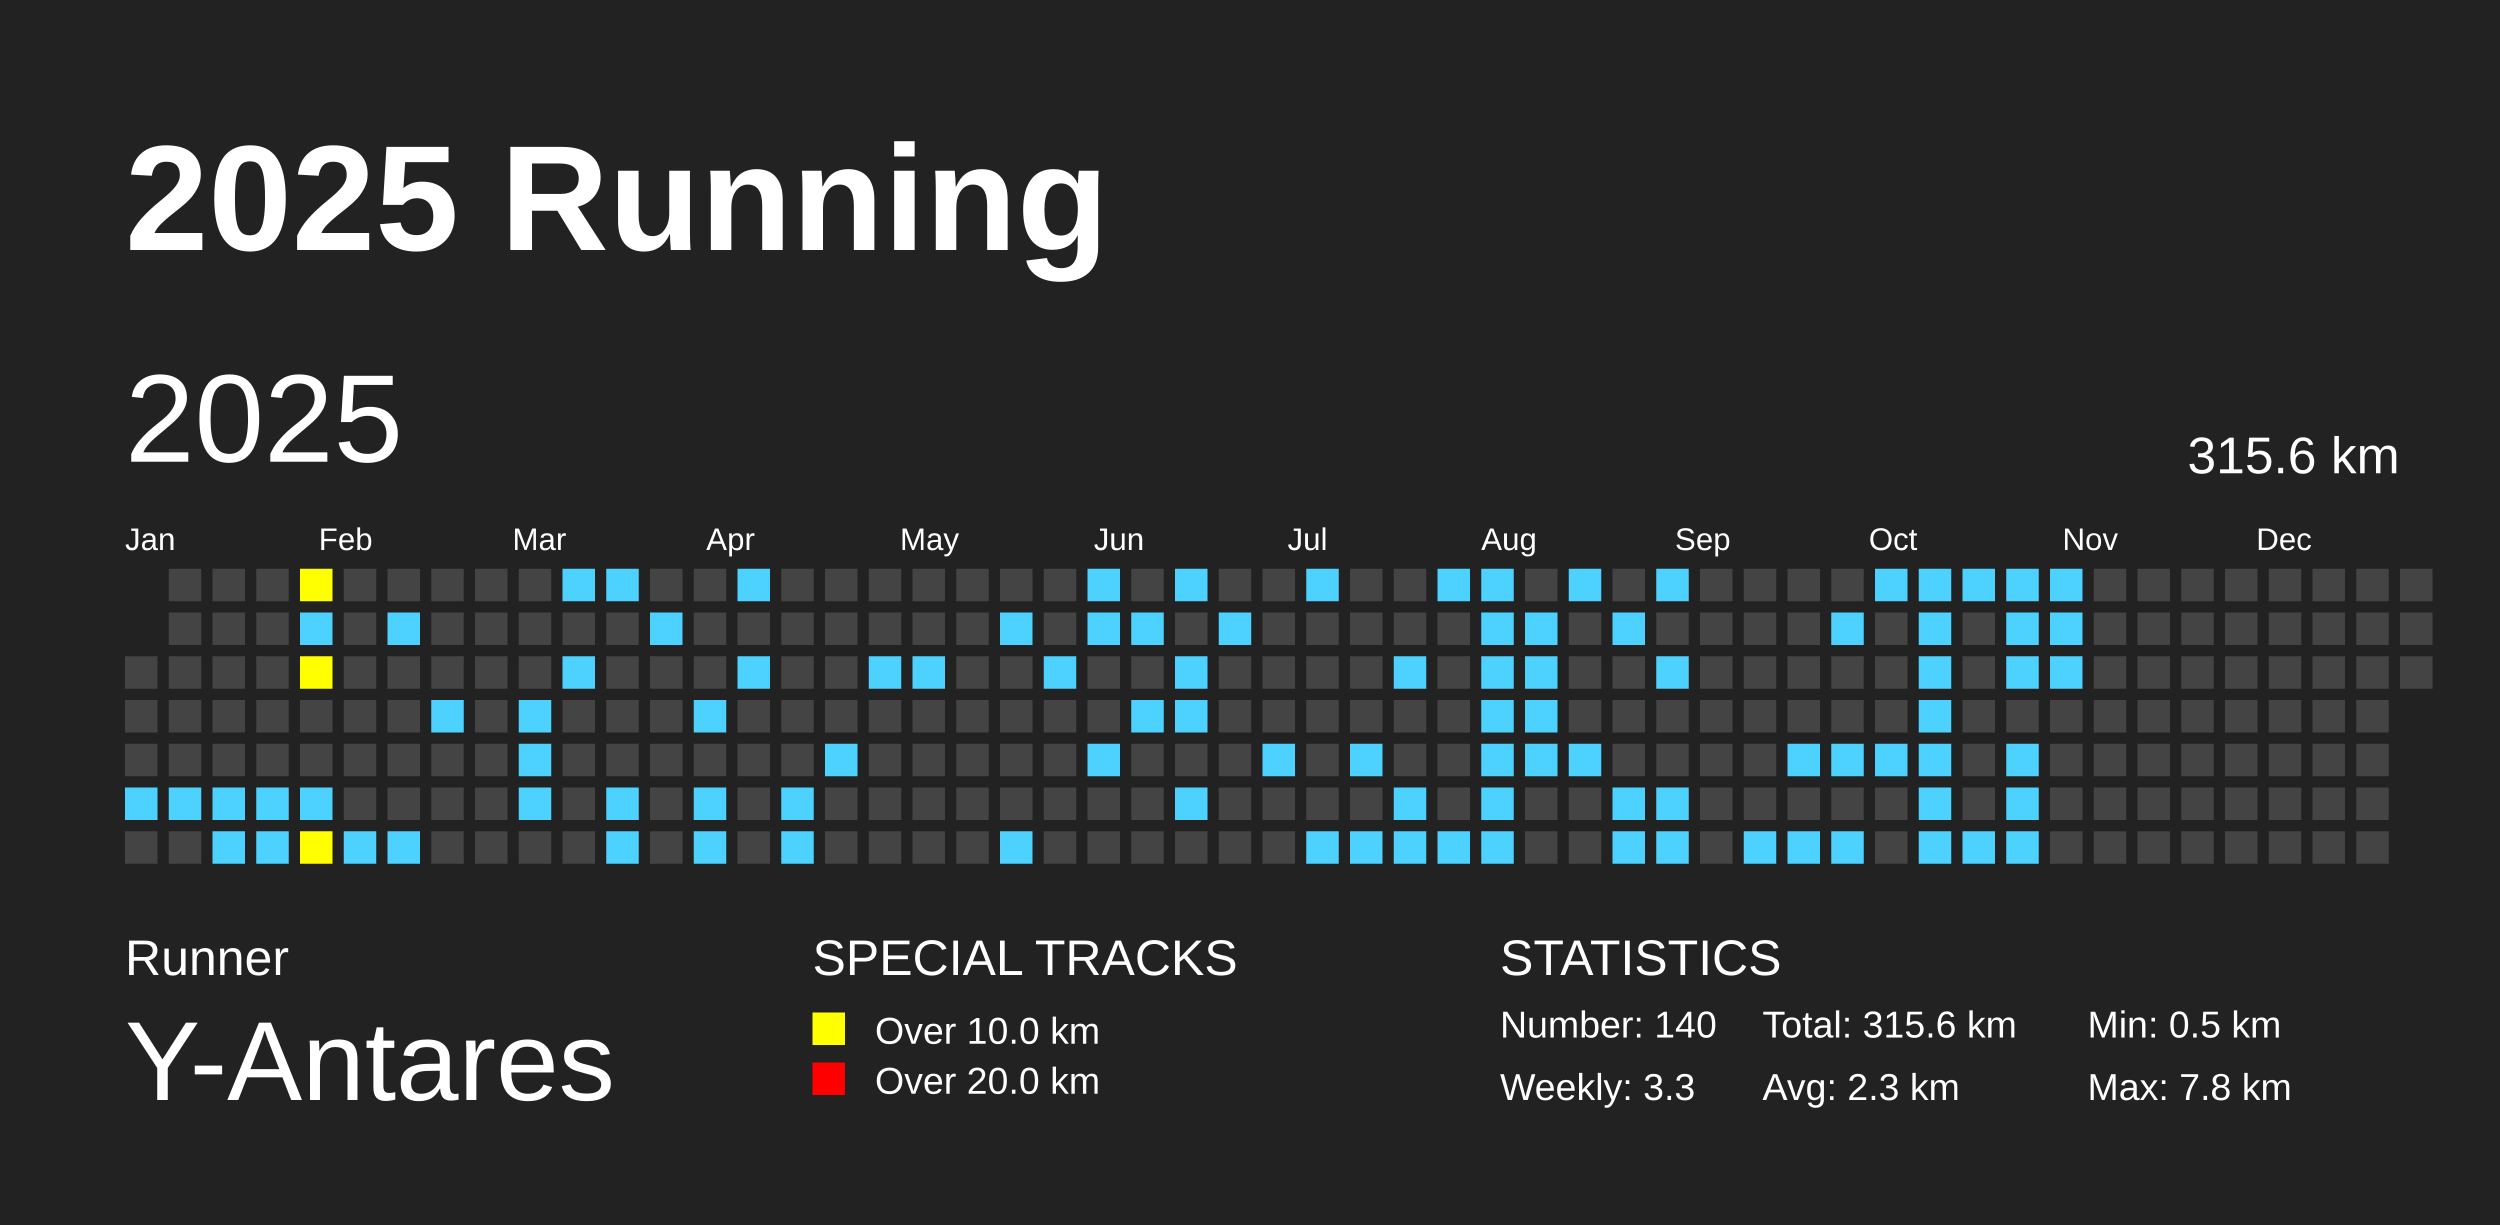
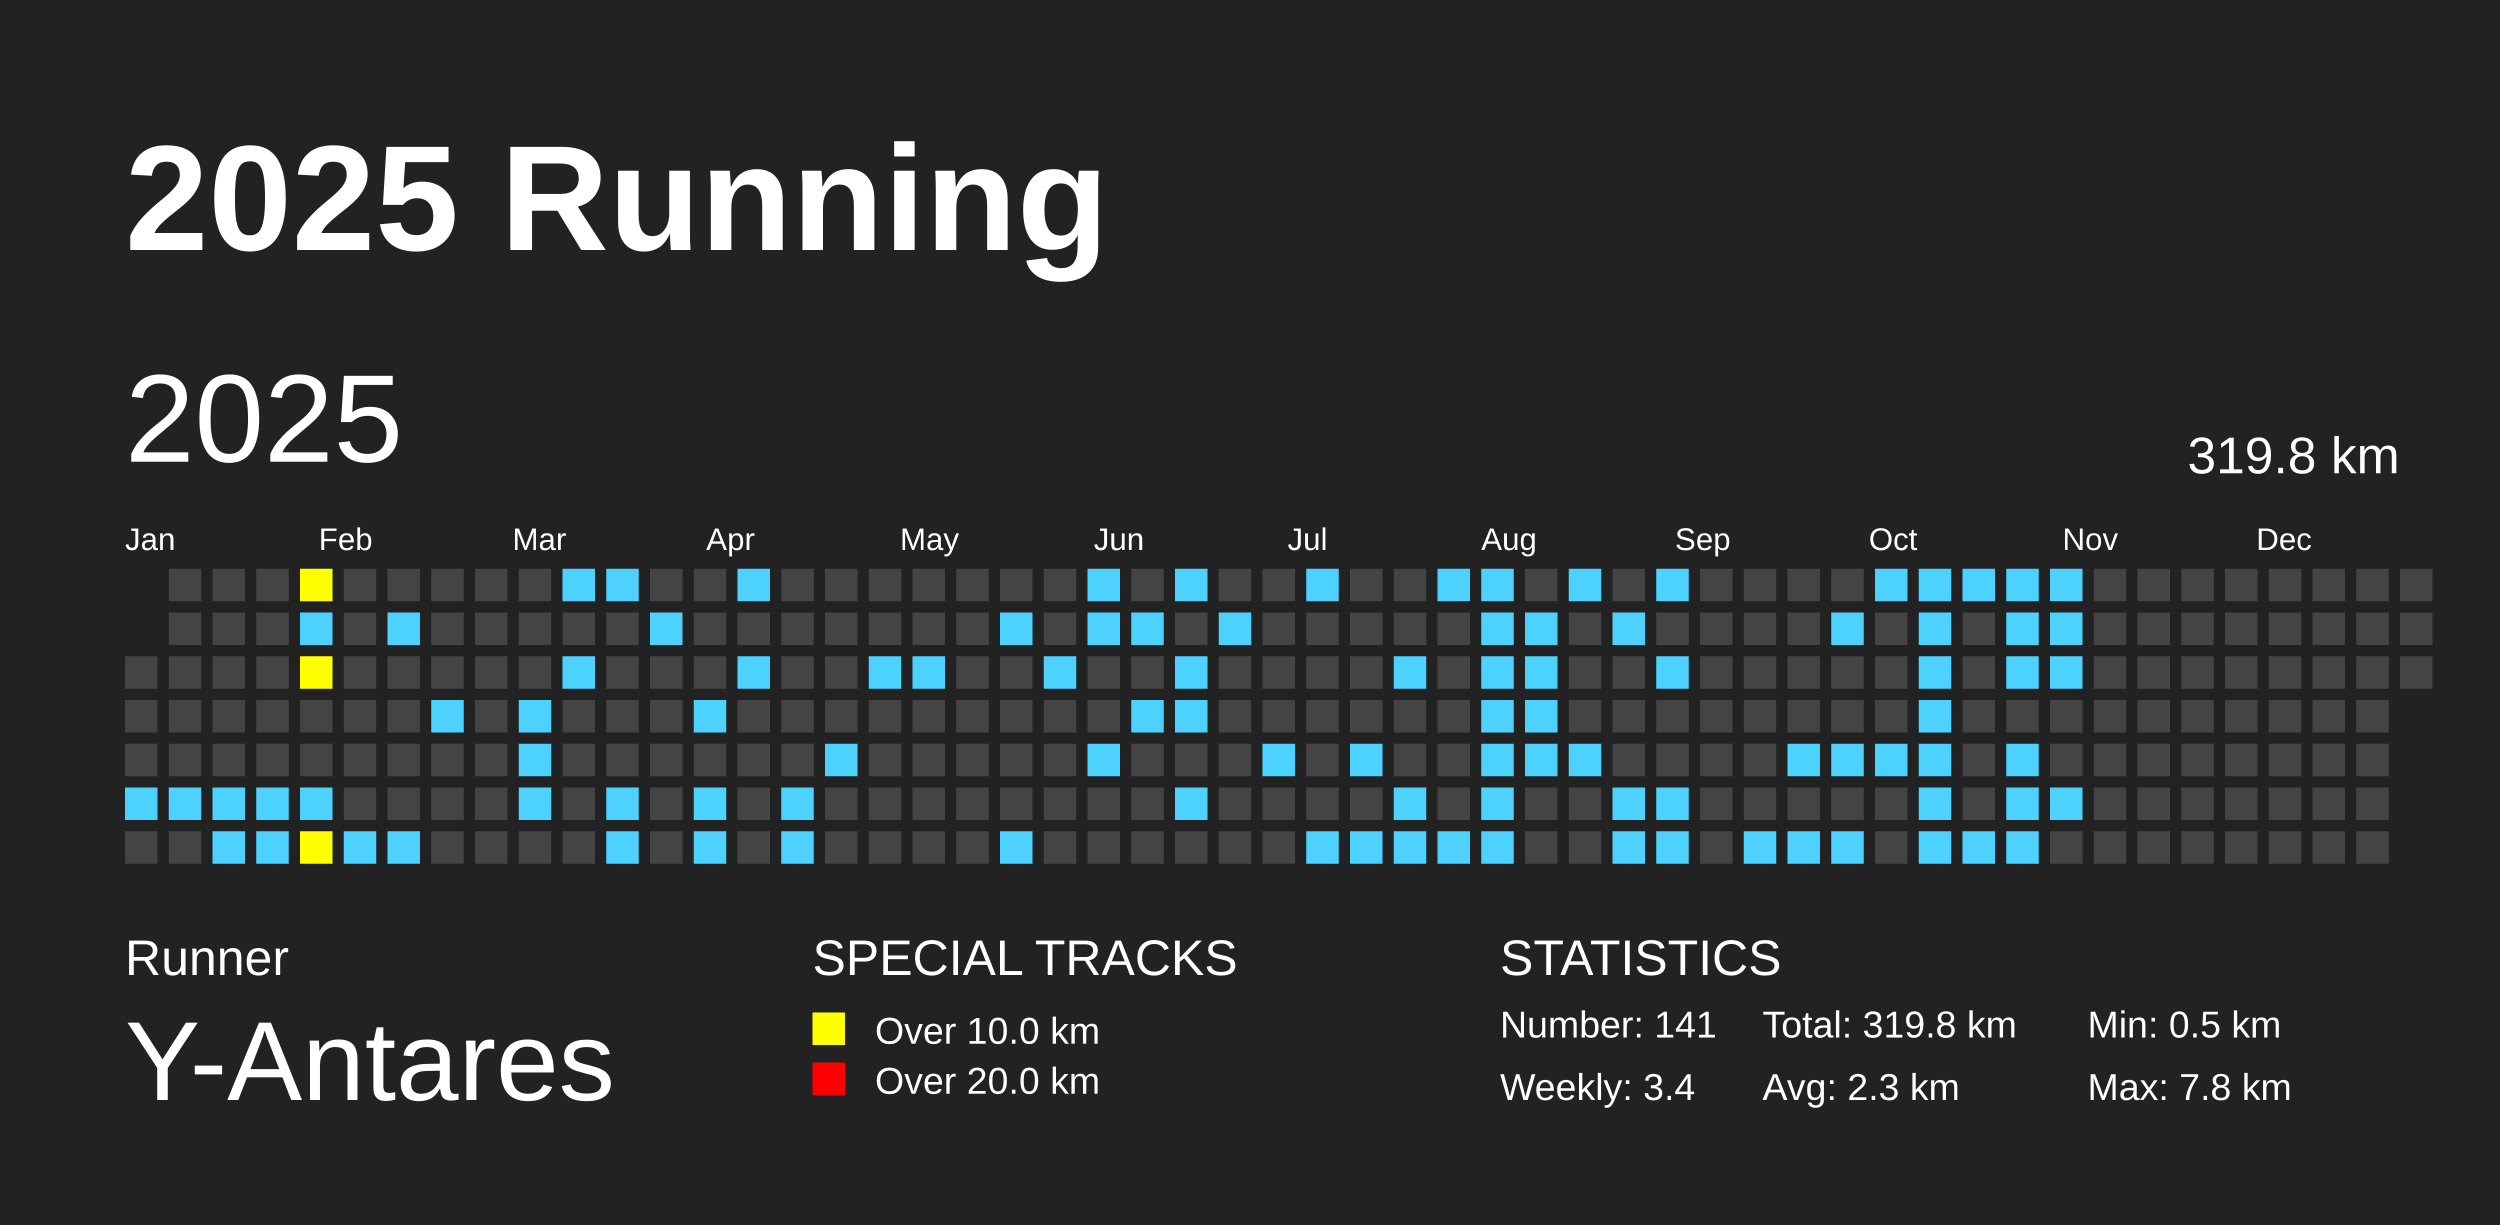
<svg xmlns="http://www.w3.org/2000/svg" baseProfile="full" height="98mm" version="1.1" viewBox="0,0,200,98" width="200mm">
  <defs />
  <rect fill="#222222" height="98" width="200" x="0" y="0" />
  <text fill="#FFFFFF" style="font-size:12px; font-family:Arial; font-weight:bold;" x="10" y="20">2025 Running</text>
  <text fill="#FFFFFF" style="font-size:4px; font-family:Arial" x="10" y="78">Runner</text>
  <text fill="#FFFFFF" style="font-size:9px; font-family:Arial" x="10" y="88">Y-Antares</text>
  <text fill="#FFFFFF" style="font-size:4px; font-family:Arial" x="65" y="78">SPECIAL TRACKS</text>
  <rect fill="yellow" height="2.6" width="2.6" x="65" y="81" />
  <text fill="#FFFFFF" style="font-size:3px; font-family:Arial" x="70" y="83.5">Over 10.0 km</text>
  <rect fill="red" height="2.6" width="2.6" x="65" y="85" />
  <text fill="#FFFFFF" style="font-size:3px; font-family:Arial" x="70" y="87.5">Over 20.0 km</text>
  <text fill="#FFFFFF" style="font-size:4px; font-family:Arial" x="120" y="78">STATISTICS</text>
-   <text fill="#FFFFFF" style="font-size:3px; font-family:Arial" x="120" y="83">Number: 140</text>
-   <text fill="#FFFFFF" style="font-size:3px; font-family:Arial" x="120" y="88">Weekly: 3.3</text>
-   <text fill="#FFFFFF" style="font-size:3px; font-family:Arial" x="141" y="83">Total: 315.6 km</text>
+   <text fill="#FFFFFF" style="font-size:3px; font-family:Arial" x="120" y="83">Number: 141</text>
+   <text fill="#FFFFFF" style="font-size:3px; font-family:Arial" x="120" y="88">Weekly: 3.4</text>
+   <text fill="#FFFFFF" style="font-size:3px; font-family:Arial" x="141" y="83">Total: 319.8 km</text>
  <text fill="#FFFFFF" style="font-size:3px; font-family:Arial" x="141" y="88">Avg: 2.3 km</text>
  <text fill="#FFFFFF" style="font-size:3px; font-family:Arial" x="167" y="83">Min: 0.5 km</text>
  <text fill="#FFFFFF" style="font-size:3px; font-family:Arial" x="167" y="88">Max: 7.8 km</text>
  <text dominant-baseline="hanging" fill="#FFFFFF" style="font-size:10.0px; font-family:Arial;" x="10" y="30">2025</text>
-   <text dominant-baseline="hanging" fill="#FFFFFF" style="font-size:4.125px; font-family:Arial;" x="175" y="35">315.6 km</text>
+   <text dominant-baseline="hanging" fill="#FFFFFF" style="font-size:4.125px; font-family:Arial;" x="175" y="35">319.8 km</text>
  <text fill="#FFFFFF" style="font-size:2.5px; font-family:Arial" x="10.0" y="44">Jan</text>
  <text fill="#FFFFFF" style="font-size:2.5px; font-family:Arial" x="25.5" y="44">Feb</text>
  <text fill="#FFFFFF" style="font-size:2.5px; font-family:Arial" x="41.0" y="44">Mar</text>
  <text fill="#FFFFFF" style="font-size:2.5px; font-family:Arial" x="56.5" y="44">Apr</text>
  <text fill="#FFFFFF" style="font-size:2.5px; font-family:Arial" x="72.0" y="44">May</text>
  <text fill="#FFFFFF" style="font-size:2.5px; font-family:Arial" x="87.5" y="44">Jun</text>
  <text fill="#FFFFFF" style="font-size:2.5px; font-family:Arial" x="103.0" y="44">Jul</text>
  <text fill="#FFFFFF" style="font-size:2.5px; font-family:Arial" x="118.5" y="44">Aug</text>
  <text fill="#FFFFFF" style="font-size:2.5px; font-family:Arial" x="134.0" y="44">Sep</text>
  <text fill="#FFFFFF" style="font-size:2.5px; font-family:Arial" x="149.5" y="44">Oct</text>
  <text fill="#FFFFFF" style="font-size:2.5px; font-family:Arial" x="165.0" y="44">Nov</text>
  <text fill="#FFFFFF" style="font-size:2.5px; font-family:Arial" x="180.5" y="44">Dec</text>
  <rect fill="#444444" height="2.6" width="2.6" x="10.0" y="52.5" />
  <rect fill="#444444" height="2.6" width="2.6" x="10.0" y="56.0" />
  <rect fill="#444444" height="2.6" width="2.6" x="10.0" y="59.5" />
  <rect fill="#4DD2FF" height="2.6" width="2.6" x="10.0" y="63.0" />
  <rect fill="#444444" height="2.6" width="2.6" x="10.0" y="66.5" />
  <rect fill="#444444" height="2.6" width="2.6" x="13.5" y="45.5" />
  <rect fill="#444444" height="2.6" width="2.6" x="13.5" y="49.0" />
  <rect fill="#444444" height="2.6" width="2.6" x="13.5" y="52.5" />
  <rect fill="#444444" height="2.6" width="2.6" x="13.5" y="56.0" />
  <rect fill="#444444" height="2.6" width="2.6" x="13.5" y="59.5" />
  <rect fill="#4DD2FF" height="2.6" width="2.6" x="13.5" y="63.0" />
  <rect fill="#444444" height="2.6" width="2.6" x="13.5" y="66.5" />
  <rect fill="#444444" height="2.6" width="2.6" x="17.0" y="45.5" />
  <rect fill="#444444" height="2.6" width="2.6" x="17.0" y="49.0" />
  <rect fill="#444444" height="2.6" width="2.6" x="17.0" y="52.5" />
  <rect fill="#444444" height="2.6" width="2.6" x="17.0" y="56.0" />
  <rect fill="#444444" height="2.6" width="2.6" x="17.0" y="59.5" />
  <rect fill="#4DD2FF" height="2.6" width="2.6" x="17.0" y="63.0" />
  <rect fill="#4DD2FF" height="2.6" width="2.6" x="17.0" y="66.5" />
  <rect fill="#444444" height="2.6" width="2.6" x="20.5" y="45.5" />
  <rect fill="#444444" height="2.6" width="2.6" x="20.5" y="49.0" />
  <rect fill="#444444" height="2.6" width="2.6" x="20.5" y="52.5" />
  <rect fill="#444444" height="2.6" width="2.6" x="20.5" y="56.0" />
  <rect fill="#444444" height="2.6" width="2.6" x="20.5" y="59.5" />
  <rect fill="#4DD2FF" height="2.6" width="2.6" x="20.5" y="63.0" />
  <rect fill="#4DD2FF" height="2.6" width="2.6" x="20.5" y="66.5" />
  <rect fill="yellow" height="2.6" width="2.6" x="24.0" y="45.5" />
  <rect fill="#4DD2FF" height="2.6" width="2.6" x="24.0" y="49.0" />
  <rect fill="yellow" height="2.6" width="2.6" x="24.0" y="52.5" />
  <rect fill="#444444" height="2.6" width="2.6" x="24.0" y="56.0" />
  <rect fill="#444444" height="2.6" width="2.6" x="24.0" y="59.5" />
  <rect fill="#4DD2FF" height="2.6" width="2.6" x="24.0" y="63.0" />
  <rect fill="yellow" height="2.6" width="2.6" x="24.0" y="66.5" />
  <rect fill="#444444" height="2.6" width="2.6" x="27.5" y="45.5" />
  <rect fill="#444444" height="2.6" width="2.6" x="27.5" y="49.0" />
  <rect fill="#444444" height="2.6" width="2.6" x="27.5" y="52.5" />
  <rect fill="#444444" height="2.6" width="2.6" x="27.5" y="56.0" />
  <rect fill="#444444" height="2.6" width="2.6" x="27.5" y="59.5" />
  <rect fill="#444444" height="2.6" width="2.6" x="27.5" y="63.0" />
  <rect fill="#4DD2FF" height="2.6" width="2.6" x="27.5" y="66.5" />
  <rect fill="#444444" height="2.6" width="2.6" x="31.0" y="45.5" />
  <rect fill="#4DD2FF" height="2.6" width="2.6" x="31.0" y="49.0" />
  <rect fill="#444444" height="2.6" width="2.6" x="31.0" y="52.5" />
  <rect fill="#444444" height="2.6" width="2.6" x="31.0" y="56.0" />
  <rect fill="#444444" height="2.6" width="2.6" x="31.0" y="59.5" />
  <rect fill="#444444" height="2.6" width="2.6" x="31.0" y="63.0" />
  <rect fill="#4DD2FF" height="2.6" width="2.6" x="31.0" y="66.5" />
  <rect fill="#444444" height="2.6" width="2.6" x="34.5" y="45.5" />
  <rect fill="#444444" height="2.6" width="2.6" x="34.5" y="49.0" />
  <rect fill="#444444" height="2.6" width="2.6" x="34.5" y="52.5" />
  <rect fill="#4DD2FF" height="2.6" width="2.6" x="34.5" y="56.0" />
  <rect fill="#444444" height="2.6" width="2.6" x="34.5" y="59.5" />
  <rect fill="#444444" height="2.6" width="2.6" x="34.5" y="63.0" />
  <rect fill="#444444" height="2.6" width="2.6" x="34.5" y="66.5" />
  <rect fill="#444444" height="2.6" width="2.6" x="38.0" y="45.5" />
  <rect fill="#444444" height="2.6" width="2.6" x="38.0" y="49.0" />
  <rect fill="#444444" height="2.6" width="2.6" x="38.0" y="52.5" />
  <rect fill="#444444" height="2.6" width="2.6" x="38.0" y="56.0" />
  <rect fill="#444444" height="2.6" width="2.6" x="38.0" y="59.5" />
  <rect fill="#444444" height="2.6" width="2.6" x="38.0" y="63.0" />
  <rect fill="#444444" height="2.6" width="2.6" x="38.0" y="66.5" />
  <rect fill="#444444" height="2.6" width="2.6" x="41.5" y="45.5" />
  <rect fill="#444444" height="2.6" width="2.6" x="41.5" y="49.0" />
  <rect fill="#444444" height="2.6" width="2.6" x="41.5" y="52.5" />
  <rect fill="#4DD2FF" height="2.6" width="2.6" x="41.5" y="56.0" />
  <rect fill="#4DD2FF" height="2.6" width="2.6" x="41.5" y="59.5" />
  <rect fill="#4DD2FF" height="2.6" width="2.6" x="41.5" y="63.0" />
  <rect fill="#444444" height="2.6" width="2.6" x="41.5" y="66.5" />
  <rect fill="#4DD2FF" height="2.6" width="2.6" x="45.0" y="45.5" />
  <rect fill="#444444" height="2.6" width="2.6" x="45.0" y="49.0" />
  <rect fill="#4DD2FF" height="2.6" width="2.6" x="45.0" y="52.5" />
  <rect fill="#444444" height="2.6" width="2.6" x="45.0" y="56.0" />
  <rect fill="#444444" height="2.6" width="2.6" x="45.0" y="59.5" />
  <rect fill="#444444" height="2.6" width="2.6" x="45.0" y="63.0" />
  <rect fill="#444444" height="2.6" width="2.6" x="45.0" y="66.5" />
  <rect fill="#4DD2FF" height="2.6" width="2.6" x="48.5" y="45.5" />
  <rect fill="#444444" height="2.6" width="2.6" x="48.5" y="49.0" />
  <rect fill="#444444" height="2.6" width="2.6" x="48.5" y="52.5" />
  <rect fill="#444444" height="2.6" width="2.6" x="48.5" y="56.0" />
  <rect fill="#444444" height="2.6" width="2.6" x="48.5" y="59.5" />
  <rect fill="#4DD2FF" height="2.6" width="2.6" x="48.5" y="63.0" />
  <rect fill="#4DD2FF" height="2.6" width="2.6" x="48.5" y="66.5" />
  <rect fill="#444444" height="2.6" width="2.6" x="52.0" y="45.5" />
  <rect fill="#4DD2FF" height="2.6" width="2.6" x="52.0" y="49.0" />
  <rect fill="#444444" height="2.6" width="2.6" x="52.0" y="52.5" />
  <rect fill="#444444" height="2.6" width="2.6" x="52.0" y="56.0" />
  <rect fill="#444444" height="2.6" width="2.6" x="52.0" y="59.5" />
  <rect fill="#444444" height="2.6" width="2.6" x="52.0" y="63.0" />
  <rect fill="#444444" height="2.6" width="2.6" x="52.0" y="66.5" />
  <rect fill="#444444" height="2.6" width="2.6" x="55.5" y="45.5" />
  <rect fill="#444444" height="2.6" width="2.6" x="55.5" y="49.0" />
  <rect fill="#444444" height="2.6" width="2.6" x="55.5" y="52.5" />
  <rect fill="#4DD2FF" height="2.6" width="2.6" x="55.5" y="56.0" />
  <rect fill="#444444" height="2.6" width="2.6" x="55.5" y="59.5" />
  <rect fill="#4DD2FF" height="2.6" width="2.6" x="55.5" y="63.0" />
  <rect fill="#4DD2FF" height="2.6" width="2.6" x="55.5" y="66.5" />
  <rect fill="#4DD2FF" height="2.6" width="2.6" x="59.0" y="45.5" />
  <rect fill="#444444" height="2.6" width="2.6" x="59.0" y="49.0" />
  <rect fill="#4DD2FF" height="2.6" width="2.6" x="59.0" y="52.5" />
  <rect fill="#444444" height="2.6" width="2.6" x="59.0" y="56.0" />
  <rect fill="#444444" height="2.6" width="2.6" x="59.0" y="59.5" />
  <rect fill="#444444" height="2.6" width="2.6" x="59.0" y="63.0" />
  <rect fill="#444444" height="2.6" width="2.6" x="59.0" y="66.5" />
  <rect fill="#444444" height="2.6" width="2.6" x="62.5" y="45.5" />
  <rect fill="#444444" height="2.6" width="2.6" x="62.5" y="49.0" />
  <rect fill="#444444" height="2.6" width="2.6" x="62.5" y="52.5" />
  <rect fill="#444444" height="2.6" width="2.6" x="62.5" y="56.0" />
  <rect fill="#444444" height="2.6" width="2.6" x="62.5" y="59.5" />
  <rect fill="#4DD2FF" height="2.6" width="2.6" x="62.5" y="63.0" />
  <rect fill="#4DD2FF" height="2.6" width="2.6" x="62.5" y="66.5" />
  <rect fill="#444444" height="2.6" width="2.6" x="66.0" y="45.5" />
  <rect fill="#444444" height="2.6" width="2.6" x="66.0" y="49.0" />
  <rect fill="#444444" height="2.6" width="2.6" x="66.0" y="52.5" />
  <rect fill="#444444" height="2.6" width="2.6" x="66.0" y="56.0" />
  <rect fill="#4DD2FF" height="2.6" width="2.6" x="66.0" y="59.5" />
  <rect fill="#444444" height="2.6" width="2.6" x="66.0" y="63.0" />
  <rect fill="#444444" height="2.6" width="2.6" x="66.0" y="66.5" />
  <rect fill="#444444" height="2.6" width="2.6" x="69.5" y="45.5" />
  <rect fill="#444444" height="2.6" width="2.6" x="69.5" y="49.0" />
  <rect fill="#4DD2FF" height="2.6" width="2.6" x="69.5" y="52.5" />
  <rect fill="#444444" height="2.6" width="2.6" x="69.5" y="56.0" />
  <rect fill="#444444" height="2.6" width="2.6" x="69.5" y="59.5" />
  <rect fill="#444444" height="2.6" width="2.6" x="69.5" y="63.0" />
  <rect fill="#444444" height="2.6" width="2.6" x="69.5" y="66.5" />
  <rect fill="#444444" height="2.6" width="2.6" x="73.0" y="45.5" />
  <rect fill="#444444" height="2.6" width="2.6" x="73.0" y="49.0" />
  <rect fill="#4DD2FF" height="2.6" width="2.6" x="73.0" y="52.5" />
  <rect fill="#444444" height="2.6" width="2.6" x="73.0" y="56.0" />
  <rect fill="#444444" height="2.6" width="2.6" x="73.0" y="59.5" />
  <rect fill="#444444" height="2.6" width="2.6" x="73.0" y="63.0" />
  <rect fill="#444444" height="2.6" width="2.6" x="73.0" y="66.5" />
  <rect fill="#444444" height="2.6" width="2.6" x="76.5" y="45.5" />
  <rect fill="#444444" height="2.6" width="2.6" x="76.5" y="49.0" />
  <rect fill="#444444" height="2.6" width="2.6" x="76.5" y="52.5" />
  <rect fill="#444444" height="2.6" width="2.6" x="76.5" y="56.0" />
  <rect fill="#444444" height="2.6" width="2.6" x="76.5" y="59.5" />
  <rect fill="#444444" height="2.6" width="2.6" x="76.5" y="63.0" />
  <rect fill="#444444" height="2.6" width="2.6" x="76.5" y="66.5" />
  <rect fill="#444444" height="2.6" width="2.6" x="80.0" y="45.5" />
  <rect fill="#4DD2FF" height="2.6" width="2.6" x="80.0" y="49.0" />
  <rect fill="#444444" height="2.6" width="2.6" x="80.0" y="52.5" />
  <rect fill="#444444" height="2.6" width="2.6" x="80.0" y="56.0" />
  <rect fill="#444444" height="2.6" width="2.6" x="80.0" y="59.5" />
  <rect fill="#444444" height="2.6" width="2.6" x="80.0" y="63.0" />
  <rect fill="#4DD2FF" height="2.6" width="2.6" x="80.0" y="66.5" />
  <rect fill="#444444" height="2.6" width="2.6" x="83.5" y="45.5" />
  <rect fill="#444444" height="2.6" width="2.6" x="83.5" y="49.0" />
  <rect fill="#4DD2FF" height="2.6" width="2.6" x="83.5" y="52.5" />
  <rect fill="#444444" height="2.6" width="2.6" x="83.5" y="56.0" />
  <rect fill="#444444" height="2.6" width="2.6" x="83.5" y="59.5" />
  <rect fill="#444444" height="2.6" width="2.6" x="83.5" y="63.0" />
  <rect fill="#444444" height="2.6" width="2.6" x="83.5" y="66.5" />
  <rect fill="#4DD2FF" height="2.6" width="2.6" x="87.0" y="45.5" />
  <rect fill="#4DD2FF" height="2.6" width="2.6" x="87.0" y="49.0" />
  <rect fill="#444444" height="2.6" width="2.6" x="87.0" y="52.5" />
  <rect fill="#444444" height="2.6" width="2.6" x="87.0" y="56.0" />
  <rect fill="#4DD2FF" height="2.6" width="2.6" x="87.0" y="59.5" />
  <rect fill="#444444" height="2.6" width="2.6" x="87.0" y="63.0" />
  <rect fill="#444444" height="2.6" width="2.6" x="87.0" y="66.5" />
  <rect fill="#444444" height="2.6" width="2.6" x="90.5" y="45.5" />
  <rect fill="#4DD2FF" height="2.6" width="2.6" x="90.5" y="49.0" />
  <rect fill="#444444" height="2.6" width="2.6" x="90.5" y="52.5" />
  <rect fill="#4DD2FF" height="2.6" width="2.6" x="90.5" y="56.0" />
  <rect fill="#444444" height="2.6" width="2.6" x="90.5" y="59.5" />
  <rect fill="#444444" height="2.6" width="2.6" x="90.5" y="63.0" />
  <rect fill="#444444" height="2.6" width="2.6" x="90.5" y="66.5" />
  <rect fill="#4DD2FF" height="2.6" width="2.6" x="94.0" y="45.5" />
  <rect fill="#444444" height="2.6" width="2.6" x="94.0" y="49.0" />
  <rect fill="#4DD2FF" height="2.6" width="2.6" x="94.0" y="52.5" />
  <rect fill="#4DD2FF" height="2.6" width="2.6" x="94.0" y="56.0" />
  <rect fill="#444444" height="2.6" width="2.6" x="94.0" y="59.5" />
  <rect fill="#4DD2FF" height="2.6" width="2.6" x="94.0" y="63.0" />
  <rect fill="#444444" height="2.6" width="2.6" x="94.0" y="66.5" />
  <rect fill="#444444" height="2.6" width="2.6" x="97.5" y="45.5" />
  <rect fill="#4DD2FF" height="2.6" width="2.6" x="97.5" y="49.0" />
  <rect fill="#444444" height="2.6" width="2.6" x="97.5" y="52.5" />
  <rect fill="#444444" height="2.6" width="2.6" x="97.5" y="56.0" />
  <rect fill="#444444" height="2.6" width="2.6" x="97.5" y="59.5" />
  <rect fill="#444444" height="2.6" width="2.6" x="97.5" y="63.0" />
  <rect fill="#444444" height="2.6" width="2.6" x="97.5" y="66.5" />
  <rect fill="#444444" height="2.6" width="2.6" x="101.0" y="45.5" />
  <rect fill="#444444" height="2.6" width="2.6" x="101.0" y="49.0" />
  <rect fill="#444444" height="2.6" width="2.6" x="101.0" y="52.5" />
  <rect fill="#444444" height="2.6" width="2.6" x="101.0" y="56.0" />
  <rect fill="#4DD2FF" height="2.6" width="2.6" x="101.0" y="59.5" />
  <rect fill="#444444" height="2.6" width="2.6" x="101.0" y="63.0" />
  <rect fill="#444444" height="2.6" width="2.6" x="101.0" y="66.5" />
  <rect fill="#4DD2FF" height="2.6" width="2.6" x="104.5" y="45.5" />
  <rect fill="#444444" height="2.6" width="2.6" x="104.5" y="49.0" />
  <rect fill="#444444" height="2.6" width="2.6" x="104.5" y="52.5" />
  <rect fill="#444444" height="2.6" width="2.6" x="104.5" y="56.0" />
  <rect fill="#444444" height="2.6" width="2.6" x="104.5" y="59.5" />
  <rect fill="#444444" height="2.6" width="2.6" x="104.5" y="63.0" />
  <rect fill="#4DD2FF" height="2.6" width="2.6" x="104.5" y="66.5" />
  <rect fill="#444444" height="2.6" width="2.6" x="108.0" y="45.5" />
  <rect fill="#444444" height="2.6" width="2.6" x="108.0" y="49.0" />
  <rect fill="#444444" height="2.6" width="2.6" x="108.0" y="52.5" />
  <rect fill="#444444" height="2.6" width="2.6" x="108.0" y="56.0" />
  <rect fill="#4DD2FF" height="2.6" width="2.6" x="108.0" y="59.5" />
  <rect fill="#444444" height="2.6" width="2.6" x="108.0" y="63.0" />
  <rect fill="#4DD2FF" height="2.6" width="2.6" x="108.0" y="66.5" />
  <rect fill="#444444" height="2.6" width="2.6" x="111.5" y="45.5" />
  <rect fill="#444444" height="2.6" width="2.6" x="111.5" y="49.0" />
  <rect fill="#4DD2FF" height="2.6" width="2.6" x="111.5" y="52.5" />
  <rect fill="#444444" height="2.6" width="2.6" x="111.5" y="56.0" />
  <rect fill="#444444" height="2.6" width="2.6" x="111.5" y="59.5" />
  <rect fill="#4DD2FF" height="2.6" width="2.6" x="111.5" y="63.0" />
  <rect fill="#4DD2FF" height="2.6" width="2.6" x="111.5" y="66.5" />
  <rect fill="#4DD2FF" height="2.6" width="2.6" x="115.0" y="45.5" />
  <rect fill="#444444" height="2.6" width="2.6" x="115.0" y="49.0" />
  <rect fill="#444444" height="2.6" width="2.6" x="115.0" y="52.5" />
  <rect fill="#444444" height="2.6" width="2.6" x="115.0" y="56.0" />
  <rect fill="#444444" height="2.6" width="2.6" x="115.0" y="59.5" />
  <rect fill="#444444" height="2.6" width="2.6" x="115.0" y="63.0" />
  <rect fill="#4DD2FF" height="2.6" width="2.6" x="115.0" y="66.5" />
  <rect fill="#4DD2FF" height="2.6" width="2.6" x="118.5" y="45.5" />
  <rect fill="#4DD2FF" height="2.6" width="2.6" x="118.5" y="49.0" />
  <rect fill="#4DD2FF" height="2.6" width="2.6" x="118.5" y="52.5" />
  <rect fill="#4DD2FF" height="2.6" width="2.6" x="118.5" y="56.0" />
  <rect fill="#4DD2FF" height="2.6" width="2.6" x="118.5" y="59.5" />
  <rect fill="#4DD2FF" height="2.6" width="2.6" x="118.5" y="63.0" />
  <rect fill="#4DD2FF" height="2.6" width="2.6" x="118.5" y="66.5" />
  <rect fill="#444444" height="2.6" width="2.6" x="122.0" y="45.5" />
  <rect fill="#4DD2FF" height="2.6" width="2.6" x="122.0" y="49.0" />
  <rect fill="#4DD2FF" height="2.6" width="2.6" x="122.0" y="52.5" />
  <rect fill="#4DD2FF" height="2.6" width="2.6" x="122.0" y="56.0" />
  <rect fill="#4DD2FF" height="2.6" width="2.6" x="122.0" y="59.5" />
  <rect fill="#444444" height="2.6" width="2.6" x="122.0" y="63.0" />
  <rect fill="#444444" height="2.6" width="2.6" x="122.0" y="66.5" />
  <rect fill="#4DD2FF" height="2.6" width="2.6" x="125.5" y="45.5" />
  <rect fill="#444444" height="2.6" width="2.6" x="125.5" y="49.0" />
  <rect fill="#444444" height="2.6" width="2.6" x="125.5" y="52.5" />
  <rect fill="#444444" height="2.6" width="2.6" x="125.5" y="56.0" />
  <rect fill="#4DD2FF" height="2.6" width="2.6" x="125.5" y="59.5" />
  <rect fill="#444444" height="2.6" width="2.6" x="125.5" y="63.0" />
  <rect fill="#444444" height="2.6" width="2.6" x="125.5" y="66.5" />
  <rect fill="#444444" height="2.6" width="2.6" x="129.0" y="45.5" />
  <rect fill="#4DD2FF" height="2.6" width="2.6" x="129.0" y="49.0" />
  <rect fill="#444444" height="2.6" width="2.6" x="129.0" y="52.5" />
  <rect fill="#444444" height="2.6" width="2.6" x="129.0" y="56.0" />
  <rect fill="#444444" height="2.6" width="2.6" x="129.0" y="59.5" />
  <rect fill="#4DD2FF" height="2.6" width="2.6" x="129.0" y="63.0" />
  <rect fill="#4DD2FF" height="2.6" width="2.6" x="129.0" y="66.5" />
  <rect fill="#4DD2FF" height="2.6" width="2.6" x="132.5" y="45.5" />
  <rect fill="#444444" height="2.6" width="2.6" x="132.5" y="49.0" />
  <rect fill="#4DD2FF" height="2.6" width="2.6" x="132.5" y="52.5" />
  <rect fill="#444444" height="2.6" width="2.6" x="132.5" y="56.0" />
  <rect fill="#444444" height="2.6" width="2.6" x="132.5" y="59.5" />
  <rect fill="#4DD2FF" height="2.6" width="2.6" x="132.5" y="63.0" />
  <rect fill="#4DD2FF" height="2.6" width="2.6" x="132.5" y="66.5" />
  <rect fill="#444444" height="2.6" width="2.6" x="136.0" y="45.5" />
  <rect fill="#444444" height="2.6" width="2.6" x="136.0" y="49.0" />
  <rect fill="#444444" height="2.6" width="2.6" x="136.0" y="52.5" />
  <rect fill="#444444" height="2.6" width="2.6" x="136.0" y="56.0" />
  <rect fill="#444444" height="2.6" width="2.6" x="136.0" y="59.5" />
  <rect fill="#444444" height="2.6" width="2.6" x="136.0" y="63.0" />
  <rect fill="#444444" height="2.6" width="2.6" x="136.0" y="66.5" />
  <rect fill="#444444" height="2.6" width="2.6" x="139.5" y="45.5" />
  <rect fill="#444444" height="2.6" width="2.6" x="139.5" y="49.0" />
  <rect fill="#444444" height="2.6" width="2.6" x="139.5" y="52.5" />
  <rect fill="#444444" height="2.6" width="2.6" x="139.5" y="56.0" />
  <rect fill="#444444" height="2.6" width="2.6" x="139.5" y="59.5" />
  <rect fill="#444444" height="2.6" width="2.6" x="139.5" y="63.0" />
  <rect fill="#4DD2FF" height="2.6" width="2.6" x="139.5" y="66.5" />
  <rect fill="#444444" height="2.6" width="2.6" x="143.0" y="45.5" />
  <rect fill="#444444" height="2.6" width="2.6" x="143.0" y="49.0" />
  <rect fill="#444444" height="2.6" width="2.6" x="143.0" y="52.5" />
  <rect fill="#444444" height="2.6" width="2.6" x="143.0" y="56.0" />
  <rect fill="#4DD2FF" height="2.6" width="2.6" x="143.0" y="59.5" />
  <rect fill="#444444" height="2.6" width="2.6" x="143.0" y="63.0" />
  <rect fill="#4DD2FF" height="2.6" width="2.6" x="143.0" y="66.5" />
  <rect fill="#444444" height="2.6" width="2.6" x="146.5" y="45.5" />
  <rect fill="#4DD2FF" height="2.6" width="2.6" x="146.5" y="49.0" />
  <rect fill="#444444" height="2.6" width="2.6" x="146.5" y="52.5" />
  <rect fill="#444444" height="2.6" width="2.6" x="146.5" y="56.0" />
  <rect fill="#4DD2FF" height="2.6" width="2.6" x="146.5" y="59.5" />
  <rect fill="#444444" height="2.6" width="2.6" x="146.5" y="63.0" />
  <rect fill="#4DD2FF" height="2.6" width="2.6" x="146.5" y="66.5" />
  <rect fill="#4DD2FF" height="2.6" width="2.6" x="150.0" y="45.5" />
  <rect fill="#444444" height="2.6" width="2.6" x="150.0" y="49.0" />
  <rect fill="#444444" height="2.6" width="2.6" x="150.0" y="52.5" />
  <rect fill="#444444" height="2.6" width="2.6" x="150.0" y="56.0" />
  <rect fill="#4DD2FF" height="2.6" width="2.6" x="150.0" y="59.5" />
  <rect fill="#444444" height="2.6" width="2.6" x="150.0" y="63.0" />
  <rect fill="#444444" height="2.6" width="2.6" x="150.0" y="66.5" />
  <rect fill="#4DD2FF" height="2.6" width="2.6" x="153.5" y="45.5" />
  <rect fill="#4DD2FF" height="2.6" width="2.6" x="153.5" y="49.0" />
  <rect fill="#4DD2FF" height="2.6" width="2.6" x="153.5" y="52.5" />
  <rect fill="#4DD2FF" height="2.6" width="2.6" x="153.5" y="56.0" />
  <rect fill="#4DD2FF" height="2.6" width="2.6" x="153.5" y="59.5" />
  <rect fill="#4DD2FF" height="2.6" width="2.6" x="153.5" y="63.0" />
  <rect fill="#4DD2FF" height="2.6" width="2.6" x="153.5" y="66.5" />
  <rect fill="#4DD2FF" height="2.6" width="2.6" x="157.0" y="45.5" />
  <rect fill="#444444" height="2.6" width="2.6" x="157.0" y="49.0" />
  <rect fill="#444444" height="2.6" width="2.6" x="157.0" y="52.5" />
  <rect fill="#444444" height="2.6" width="2.6" x="157.0" y="56.0" />
  <rect fill="#444444" height="2.6" width="2.6" x="157.0" y="59.5" />
  <rect fill="#444444" height="2.6" width="2.6" x="157.0" y="63.0" />
  <rect fill="#4DD2FF" height="2.6" width="2.6" x="157.0" y="66.5" />
  <rect fill="#4DD2FF" height="2.6" width="2.6" x="160.5" y="45.5" />
  <rect fill="#4DD2FF" height="2.6" width="2.6" x="160.5" y="49.0" />
  <rect fill="#4DD2FF" height="2.6" width="2.6" x="160.5" y="52.5" />
  <rect fill="#444444" height="2.6" width="2.6" x="160.5" y="56.0" />
  <rect fill="#4DD2FF" height="2.6" width="2.6" x="160.5" y="59.5" />
  <rect fill="#4DD2FF" height="2.6" width="2.6" x="160.5" y="63.0" />
  <rect fill="#4DD2FF" height="2.6" width="2.6" x="160.5" y="66.5" />
  <rect fill="#4DD2FF" height="2.6" width="2.6" x="164.0" y="45.5" />
  <rect fill="#4DD2FF" height="2.6" width="2.6" x="164.0" y="49.0" />
  <rect fill="#4DD2FF" height="2.6" width="2.6" x="164.0" y="52.5" />
  <rect fill="#444444" height="2.6" width="2.6" x="164.0" y="56.0" />
  <rect fill="#444444" height="2.6" width="2.6" x="164.0" y="59.5" />
-   <rect fill="#444444" height="2.6" width="2.6" x="164.0" y="63.0" />
+   <rect fill="#4DD2FF" height="2.6" width="2.6" x="164.0" y="63.0" />
  <rect fill="#444444" height="2.6" width="2.6" x="164.0" y="66.5" />
  <rect fill="#444444" height="2.6" width="2.6" x="167.5" y="45.5" />
  <rect fill="#444444" height="2.6" width="2.6" x="167.5" y="49.0" />
  <rect fill="#444444" height="2.6" width="2.6" x="167.5" y="52.5" />
  <rect fill="#444444" height="2.6" width="2.6" x="167.5" y="56.0" />
  <rect fill="#444444" height="2.6" width="2.6" x="167.5" y="59.5" />
  <rect fill="#444444" height="2.6" width="2.6" x="167.5" y="63.0" />
  <rect fill="#444444" height="2.6" width="2.6" x="167.5" y="66.5" />
  <rect fill="#444444" height="2.6" width="2.6" x="171.0" y="45.5" />
  <rect fill="#444444" height="2.6" width="2.6" x="171.0" y="49.0" />
  <rect fill="#444444" height="2.6" width="2.6" x="171.0" y="52.5" />
  <rect fill="#444444" height="2.6" width="2.6" x="171.0" y="56.0" />
  <rect fill="#444444" height="2.6" width="2.6" x="171.0" y="59.5" />
  <rect fill="#444444" height="2.6" width="2.6" x="171.0" y="63.0" />
  <rect fill="#444444" height="2.6" width="2.6" x="171.0" y="66.5" />
  <rect fill="#444444" height="2.6" width="2.6" x="174.5" y="45.5" />
  <rect fill="#444444" height="2.6" width="2.6" x="174.5" y="49.0" />
  <rect fill="#444444" height="2.6" width="2.6" x="174.5" y="52.5" />
  <rect fill="#444444" height="2.6" width="2.6" x="174.5" y="56.0" />
  <rect fill="#444444" height="2.6" width="2.6" x="174.5" y="59.5" />
  <rect fill="#444444" height="2.6" width="2.6" x="174.5" y="63.0" />
  <rect fill="#444444" height="2.6" width="2.6" x="174.5" y="66.5" />
  <rect fill="#444444" height="2.6" width="2.6" x="178.0" y="45.5" />
  <rect fill="#444444" height="2.6" width="2.6" x="178.0" y="49.0" />
  <rect fill="#444444" height="2.6" width="2.6" x="178.0" y="52.5" />
  <rect fill="#444444" height="2.6" width="2.6" x="178.0" y="56.0" />
  <rect fill="#444444" height="2.6" width="2.6" x="178.0" y="59.5" />
  <rect fill="#444444" height="2.6" width="2.6" x="178.0" y="63.0" />
  <rect fill="#444444" height="2.6" width="2.6" x="178.0" y="66.5" />
  <rect fill="#444444" height="2.6" width="2.6" x="181.5" y="45.5" />
  <rect fill="#444444" height="2.6" width="2.6" x="181.5" y="49.0" />
  <rect fill="#444444" height="2.6" width="2.6" x="181.5" y="52.5" />
  <rect fill="#444444" height="2.6" width="2.6" x="181.5" y="56.0" />
  <rect fill="#444444" height="2.6" width="2.6" x="181.5" y="59.5" />
  <rect fill="#444444" height="2.6" width="2.6" x="181.5" y="63.0" />
  <rect fill="#444444" height="2.6" width="2.6" x="181.5" y="66.5" />
  <rect fill="#444444" height="2.6" width="2.6" x="185.0" y="45.5" />
  <rect fill="#444444" height="2.6" width="2.6" x="185.0" y="49.0" />
  <rect fill="#444444" height="2.6" width="2.6" x="185.0" y="52.5" />
  <rect fill="#444444" height="2.6" width="2.6" x="185.0" y="56.0" />
  <rect fill="#444444" height="2.6" width="2.6" x="185.0" y="59.5" />
  <rect fill="#444444" height="2.6" width="2.6" x="185.0" y="63.0" />
  <rect fill="#444444" height="2.6" width="2.6" x="185.0" y="66.5" />
  <rect fill="#444444" height="2.6" width="2.6" x="188.5" y="45.5" />
  <rect fill="#444444" height="2.6" width="2.6" x="188.5" y="49.0" />
  <rect fill="#444444" height="2.6" width="2.6" x="188.5" y="52.5" />
  <rect fill="#444444" height="2.6" width="2.6" x="188.5" y="56.0" />
  <rect fill="#444444" height="2.6" width="2.6" x="188.5" y="59.5" />
  <rect fill="#444444" height="2.6" width="2.6" x="188.5" y="63.0" />
  <rect fill="#444444" height="2.6" width="2.6" x="188.5" y="66.5" />
  <rect fill="#444444" height="2.6" width="2.6" x="192.0" y="45.5" />
  <rect fill="#444444" height="2.6" width="2.6" x="192.0" y="49.0" />
  <rect fill="#444444" height="2.6" width="2.6" x="192.0" y="52.5" />
</svg>
